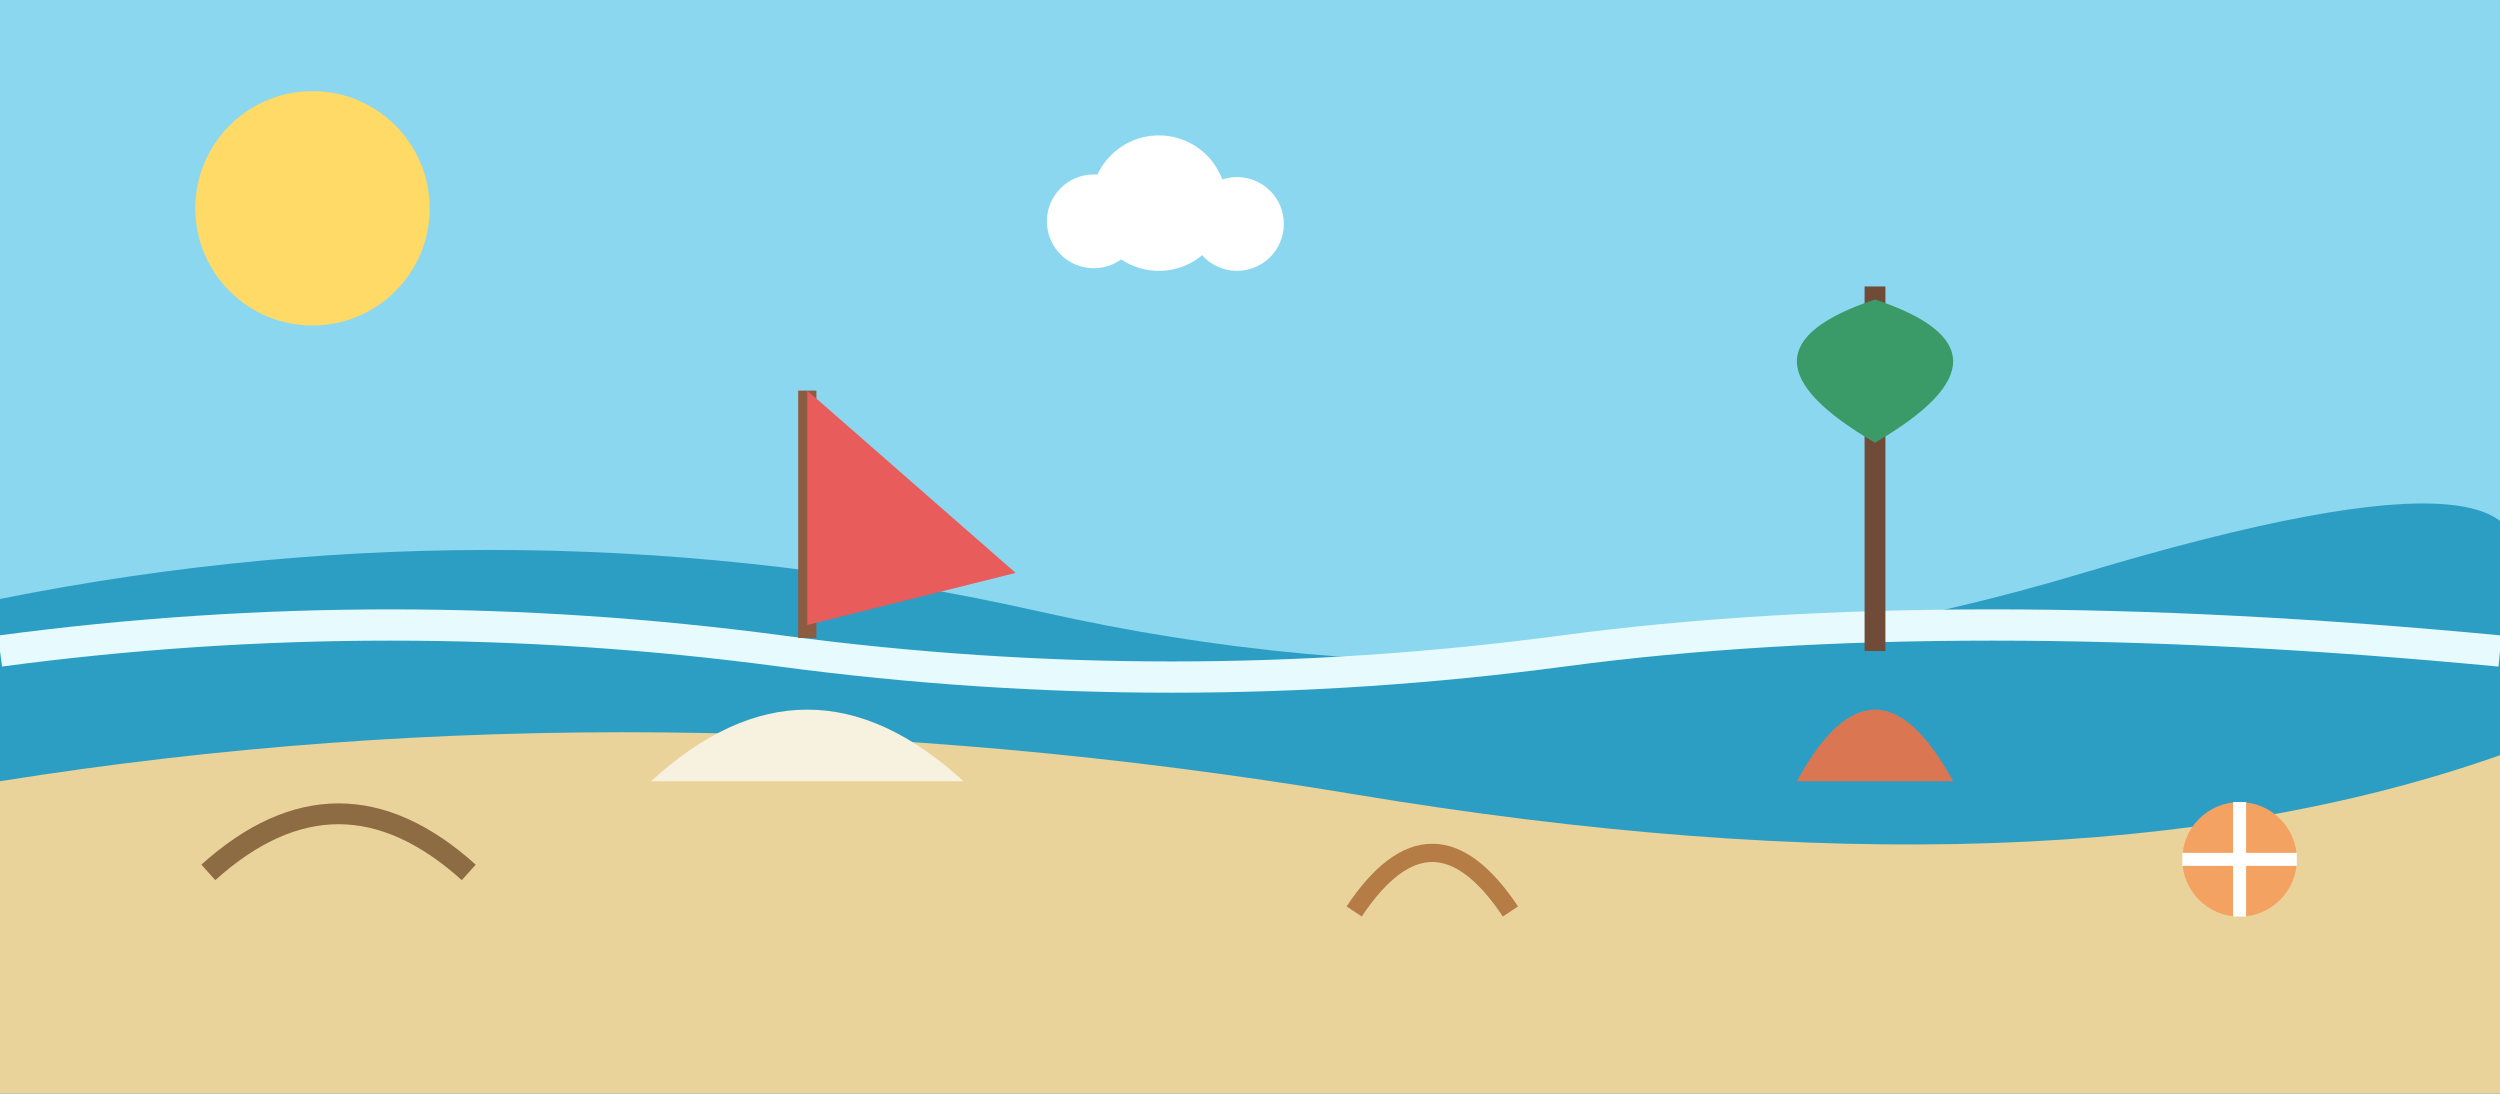
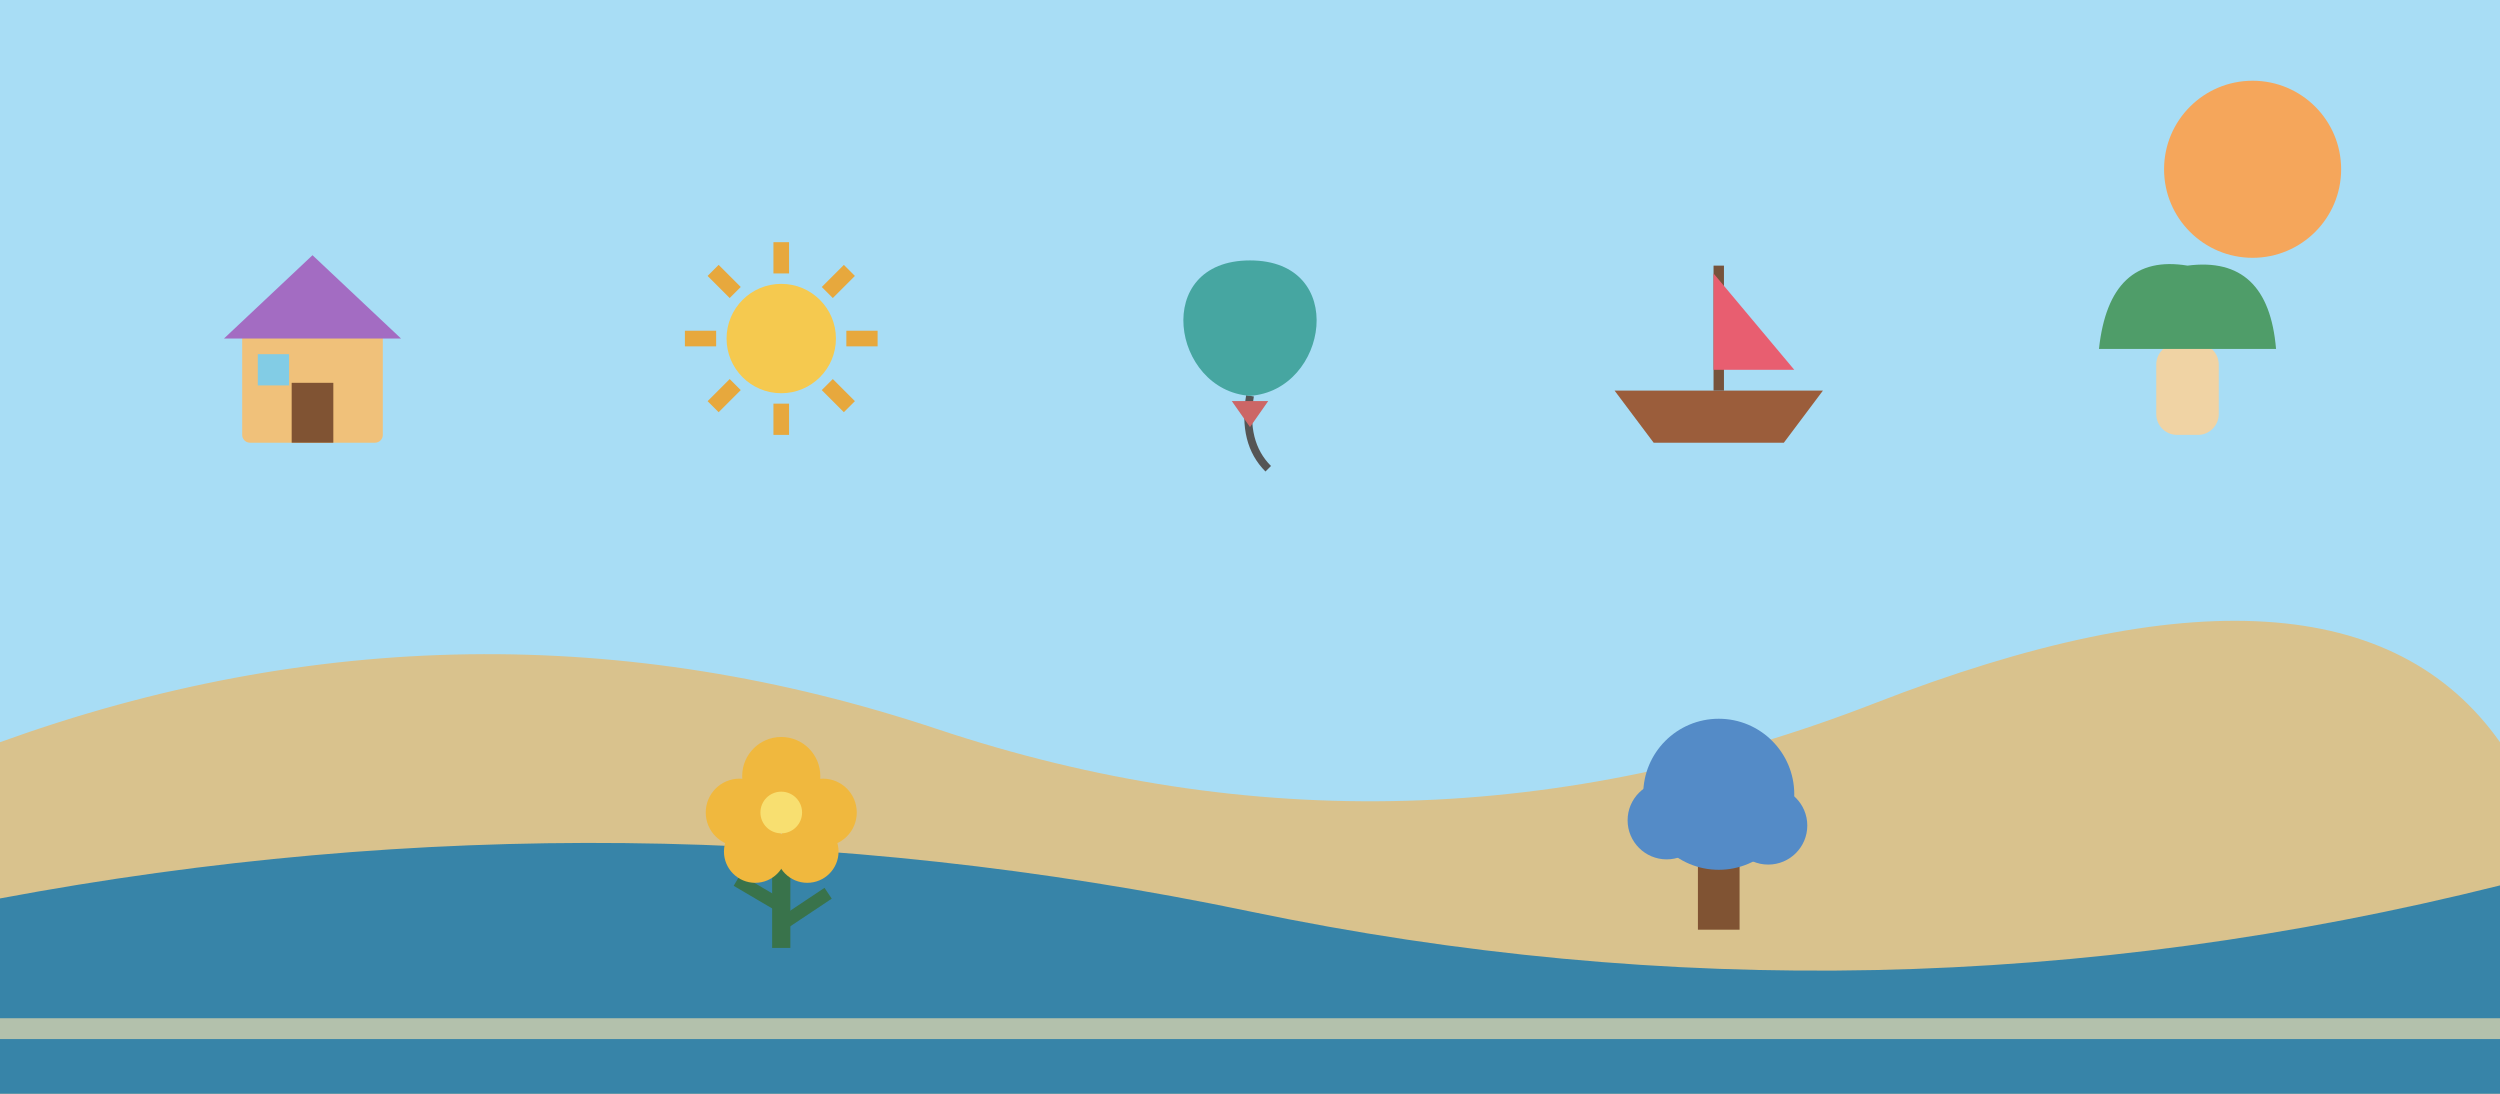
<svg xmlns="http://www.w3.org/2000/svg" width="960" height="420" viewBox="0 0 960 420">
-   <rect width="960" height="420" fill="#8bd7f0" />
-   <circle cx="120" cy="80" r="45" fill="#ffda66" />
-   <path d="M0 230 Q200 190 400 235 T800 220 T960 235 V420 H0Z" fill="#2c9ec4" />
-   <path d="M0 300 Q250 260 520 305 T960 290 V420 H0Z" fill="#e9d39b" />
-   <path d="M0 250 Q150 230 300 250 T600 250 T960 250" stroke="#e7fbff" stroke-width="12" fill="none" />
-   <path d="M690 300 Q720 245 750 300Z" fill="#db7652" />
-   <path d="M720 250 L720 110" stroke="#704c38" stroke-width="8" />
-   <path d="M720 115 Q660 135 720 170 Q780 135 720 115Z" fill="#3a9b68" />
-   <path d="M250 300 Q310 245 370 300Z" fill="#f7f1df" />
-   <path d="M310 245 L310 150" stroke="#8b5b42" stroke-width="7" />
-   <path d="M310 150 L310 240 L390 220Z" fill="#e85c5c" />
-   <path d="M80 335 Q130 290 180 335" stroke="#8d6b43" stroke-width="8" fill="none" />
-   <g fill="#fff">
-     <circle cx="420" cy="85" r="18" />
-     <circle cx="445" cy="78" r="26" />
-     <circle cx="475" cy="86" r="18" />
+   <rect width="960" height="420" fill="#a8ddf5" />
+   <circle cx="865" cy="65" r="34" fill="#f5a65b" />
+   <path d="M0 285 Q180 220 360 280T720 270T960 285V420H0Z" fill="#d9c28d" />
+   <path d="M0 345 Q240 300 480 350T960 340V420H0Z" fill="#3784a8" />
+   <g>
+     <rect x="93" y="127" width="54" height="43" rx="3" fill="#f0c17a" />
+     <path d="M86 130L120 98L154 130Z" fill="#a36cc2" />
+     <rect x="112" y="147" width="16" height="23" fill="#805333" />
+     <rect x="99" y="136" width="12" height="12" fill="#82cce5" />
  </g>
-   <path d="M520 350 q30 -45 60 0" stroke="#b57c45" stroke-width="7" fill="none" />
-   <circle cx="860" cy="330" r="22" fill="#f4a261" />
-   <path d="M860 308 V352 M838 330 H882" stroke="#fff" stroke-width="5" />
+   <g>
+     <g stroke="#e7a83d" stroke-width="6">
+       <path d="M325 130L337 130" />
+       <path d="M317.678 147.678L326.163 156.163" />
+       <path d="M300 155L300 167" />
+       <path d="M282.322 147.678L273.837 156.163" />
+       <path d="M275 130L263 130" />
+       <path d="M282.322 112.322L273.837 103.837" />
+       <path d="M300 105L300 93" />
+       <path d="M317.678 112.322L326.163 103.837" />
+     </g>
+     <circle cx="300" cy="130" r="21" fill="#f5c94f" />
+   </g>
+   <g>
+     <path d="M480 152q-3 18 7 28" stroke="#555" stroke-width="3" fill="none" />
+     <path d="M480 100C442 100 450 150 480 152C510 150 518 100 480 100" fill="#46a6a1" />
+     <path d="M473 154l7 10 7-10" fill="#c66" />
+   </g>
+   <g>
+     <path d="M620 150h80l-15 20h-50Z" fill="#9b5d3b" />
+     <path d="M660 102v48" stroke="#76533c" stroke-width="4" />
+     <path d="M658 105L658 142L689 142Z" fill="#e85e70" />
+   </g>
+   <g>
+     <rect x="828" y="132" width="24" height="35" rx="8" fill="#f0d3a4" />
+     <path d="M806 134Q810 97 840 102Q871 98 874 134Z" fill="#4f9d69" />
+   </g>
+   <g>
+     <path d="M300 330v34" stroke="#39734b" stroke-width="7" />
+     <path d="M300 348l-17 -10m17 17l18 -12" stroke="#39734b" stroke-width="5" />
+     <g fill="#f0b83e">
+       <circle cx="300" cy="298" r="15" />
+       <circle cx="284" cy="312" r="13" />
+       <circle cx="316" cy="312" r="13" />
+       <circle cx="290" cy="327" r="12" />
+       <circle cx="310" cy="327" r="12" />
+     </g>
+     <circle cx="300" cy="312" r="8" fill="#f8df70" />
+   </g>
+   <g>
+     <rect x="652" y="315" width="16" height="42" fill="#805333" />
+     <circle cx="660" cy="305" r="29" fill="#548bc7" />
+     <circle cx="640" cy="315" r="15" fill="#548bc7" />
+     <circle cx="679" cy="317" r="15" fill="#548bc7" />
+   </g>
+   <path d="M0 395H960" stroke="#f6e2ad" stroke-width="8" opacity=".65" />
</svg>
